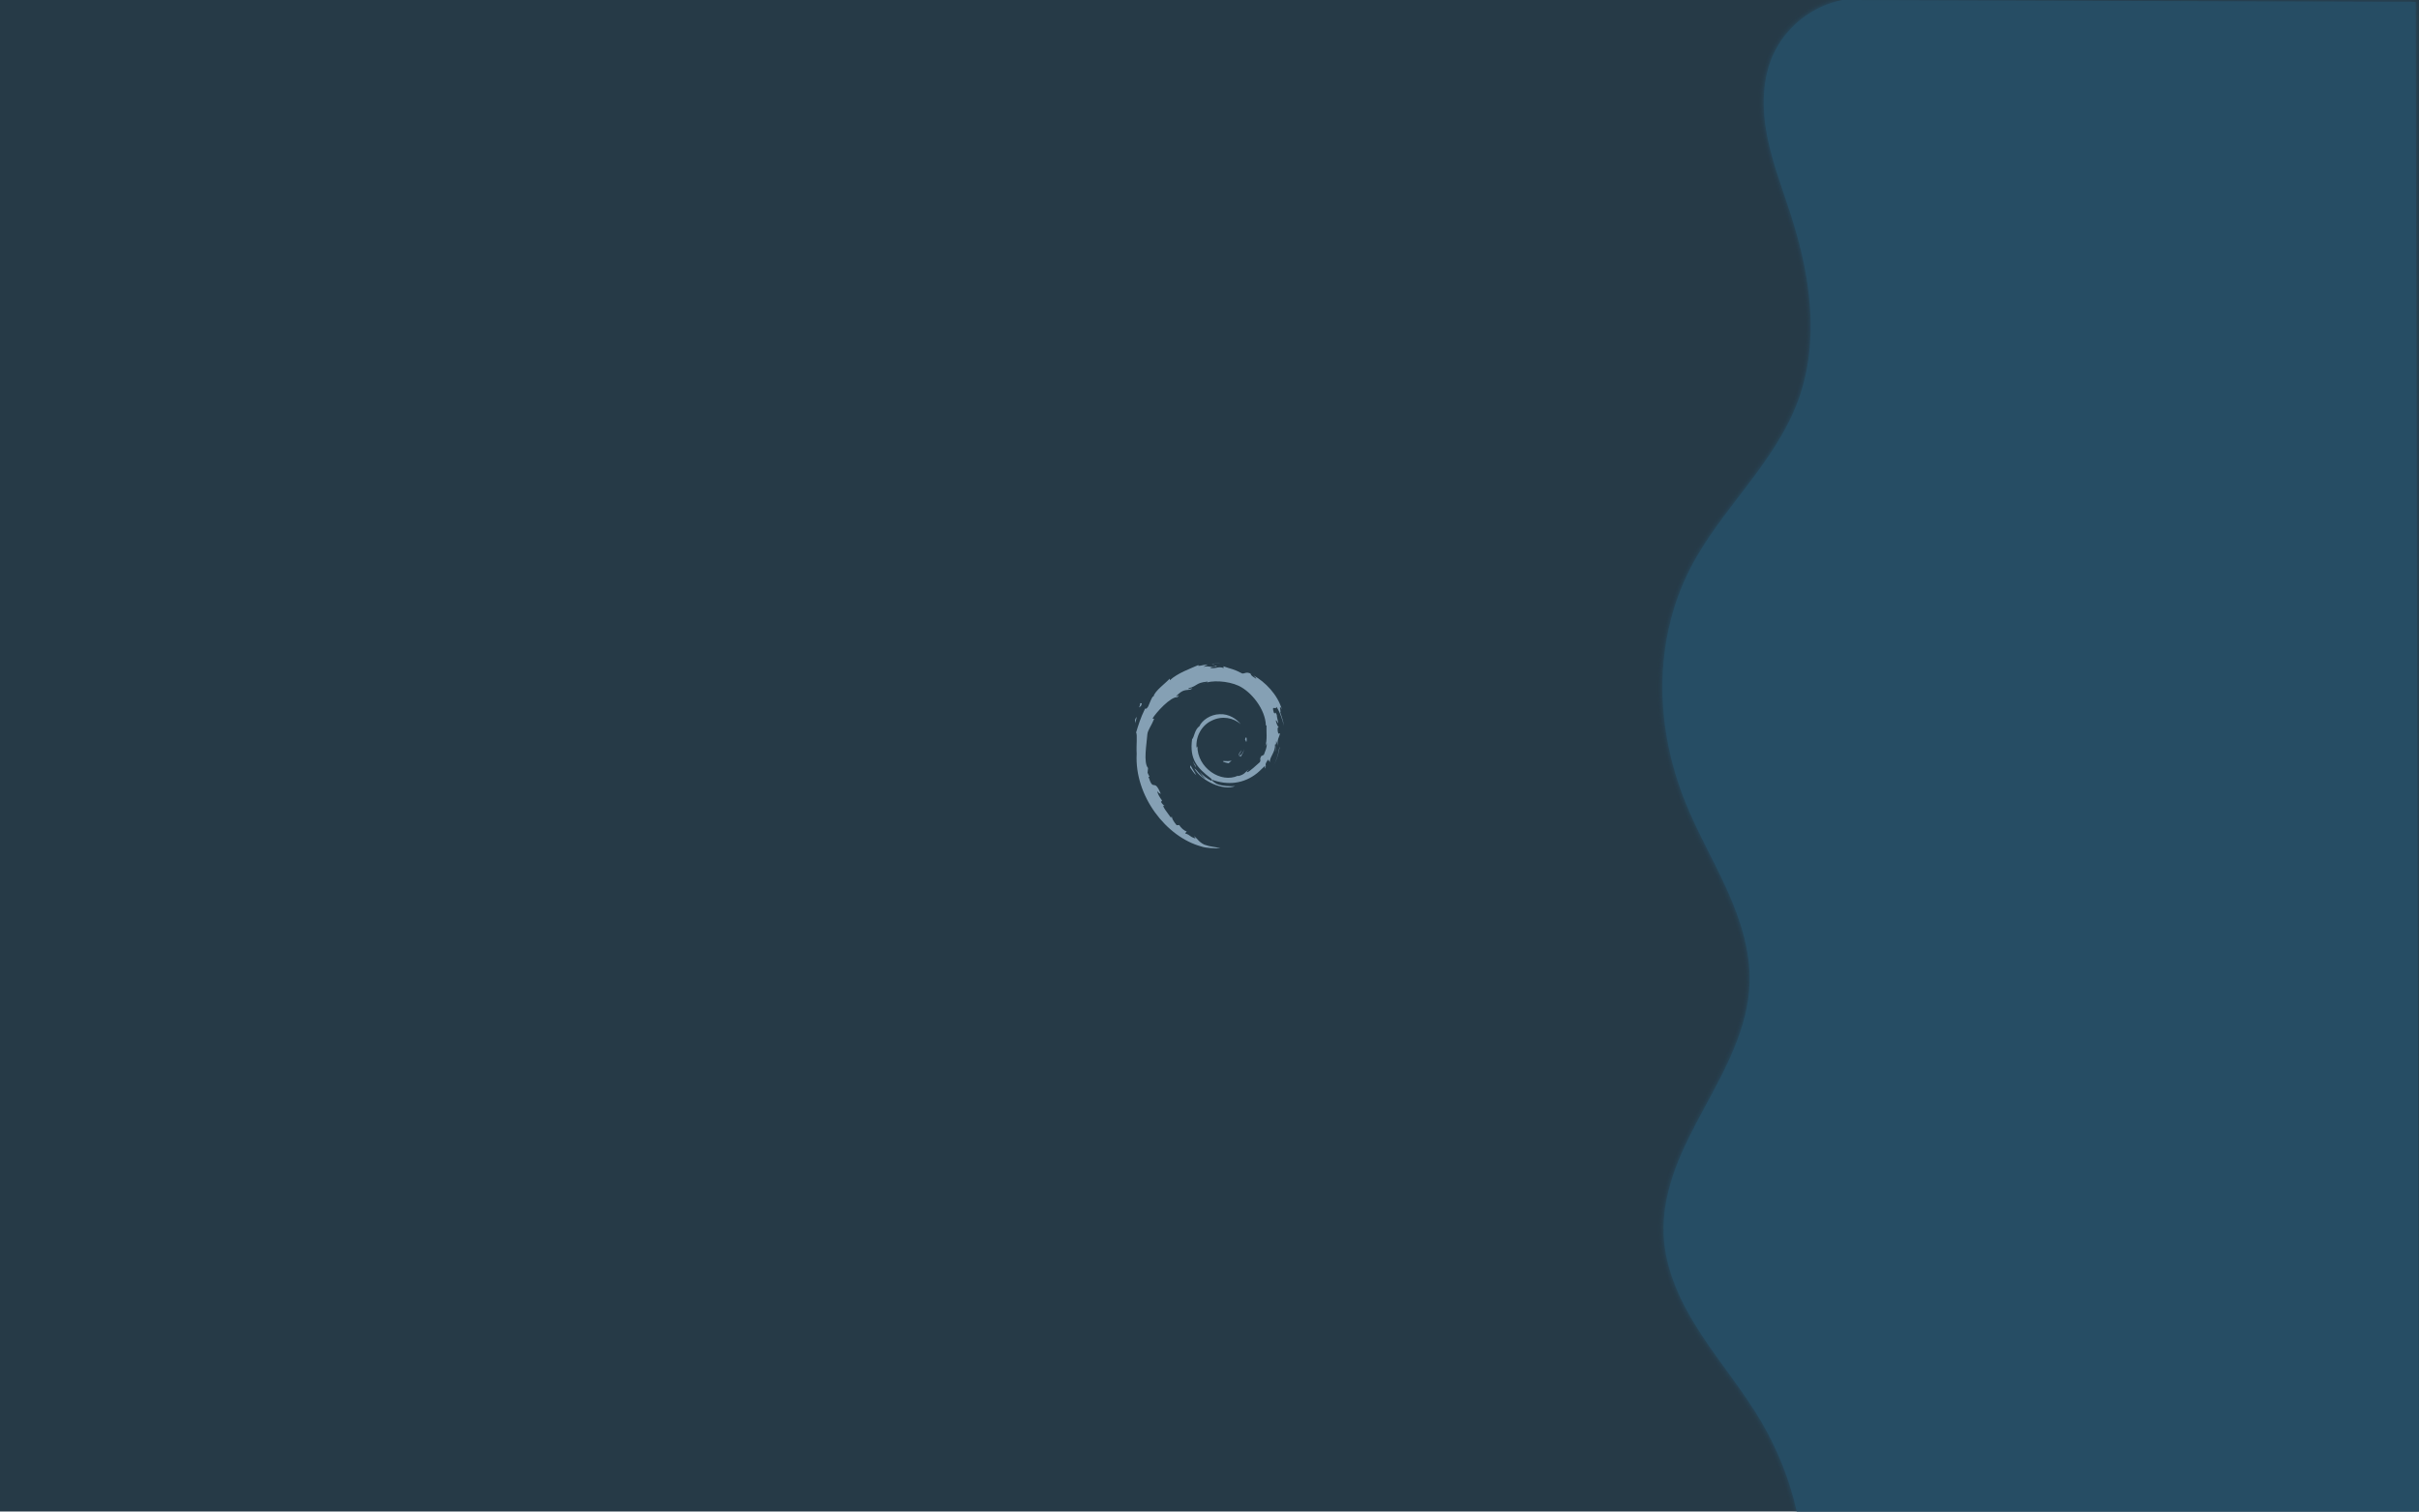
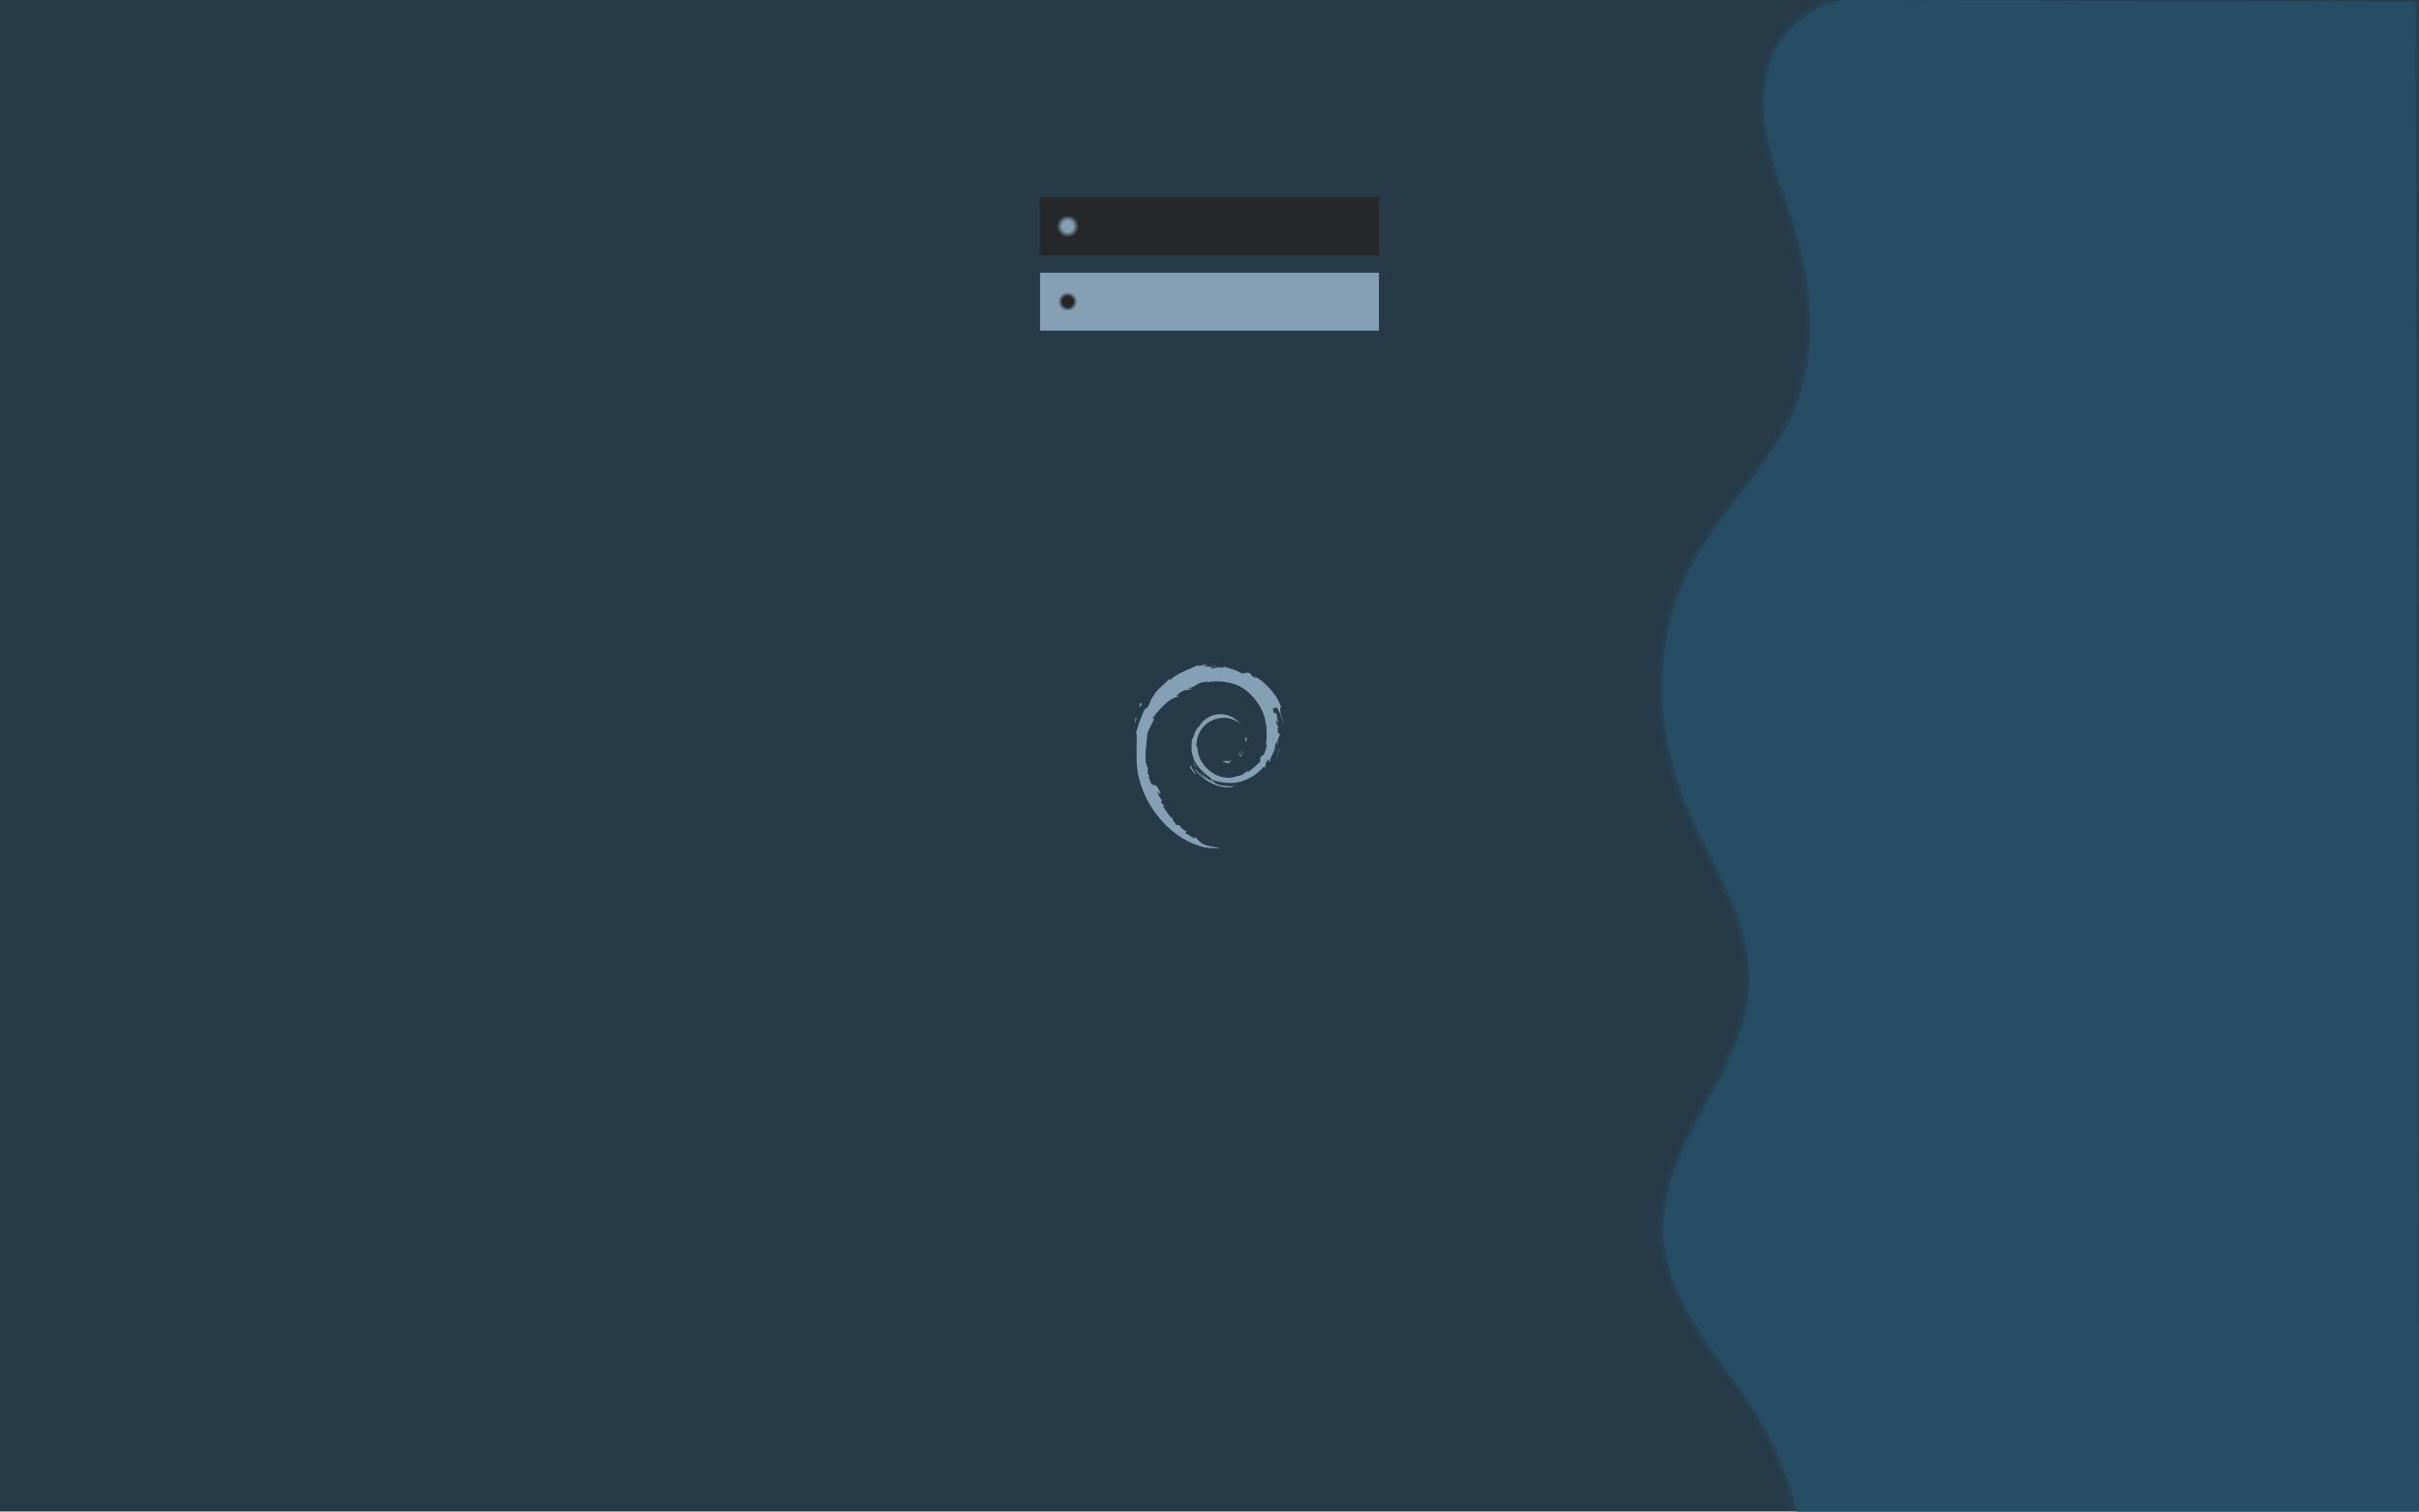
- <svg xmlns="http://www.w3.org/2000/svg" width="1920" height="1200" viewBox="0 0 1920 1200" version="1.1" id="svg5">
+ <svg xmlns="http://www.w3.org/2000/svg" xmlns:xlink="http://www.w3.org/1999/xlink" width="1920" height="1200" viewBox="0 0 1920 1200" version="1.1" id="svg5" xml:space="preserve">
  <defs id="defs2">
+     <linearGradient id="linearGradient7135">
+       <stop style="stop-color:#252729;stop-opacity:1;" offset="0.406" id="stop7131" />
+       <stop style="stop-color:#252729;stop-opacity:0;" offset="0.72" id="stop7133" />
+     </linearGradient>
+     <linearGradient id="linearGradient7127">
+       <stop style="stop-color:#85a0b4;stop-opacity:1;" offset="0.414" id="stop7123" />
+       <stop style="stop-color:#85a0b4;stop-opacity:0;" offset="0.841" id="stop7125" />
+     </linearGradient>
    <meshgradient id="meshgradient254535" gradientUnits="userSpaceOnUse" x="1508.47" y="0" gradientTransform="translate(-57.56521,-7.200846)">
      <meshrow id="meshrow411413">
        <meshpatch id="meshpatch411415">
          <stop path="c 74.56,0  -8.888,0  65.666,0" style="stop-color:#26475b;stop-opacity:0" id="stop411417" />
          <stop path="c -56.784,133.301  14.836,172.638  6.411,266.7" style="stop-color:#265a78;stop-opacity:0.223" id="stop411419" />
          <stop path="c -98.372,-0.325  -14.848,-0.489  -89.41,-0.497" style="stop-color:#265a78;stop-opacity:0.684" id="stop411421" />
          <stop path="c -34.464,-120.384  -83.728,-222.735  17.334,-266.203" style="stop-color:#26475b;stop-opacity:0" id="stop411423" />
        </meshpatch>
        <meshpatch id="meshpatch411425">
          <stop path="c 74.559,0  24.38,0  98.936,0" id="stop411427" />
          <stop path="c -56.625,86.545  0.001,188.953  0.001,270.821" style="stop-color:#26475b;stop-opacity:0" id="stop411429" />
          <stop path="c -42.87,0.658  -17.969,-4.122  -92.526,-4.121" style="stop-color:#26475b;stop-opacity:0" id="stop411431" />
        </meshpatch>
      </meshrow>
      <meshrow id="meshrow411433">
        <meshpatch id="meshpatch411435">
          <stop path="c 25.093,92.044  -129.353,154.975  -137.568,279.302" id="stop411437" />
          <stop path="c -67.312,12.609  -27.239,7.849  -73.471,12.467" style="stop-color:#265a78;stop-opacity:1" id="stop411439" />
          <stop path="c -0.001,-99.989  115.027,-169.822  121.628,-292.265" style="stop-color:#26475b;stop-opacity:0" id="stop411441" />
        </meshpatch>
        <meshpatch id="meshpatch411443">
          <stop path="c 7.31286e-08,99.998  -43.283,204.357  -56.234,294.725" id="stop411445" />
          <stop path="c -74.559,0.014  -99.306,-19.531  -173.86,-19.544" style="stop-color:#26475b;stop-opacity:0" id="stop411447" />
        </meshpatch>
      </meshrow>
      <meshrow id="meshrow411449">
        <meshpatch id="meshpatch411451">
          <stop path="c -7.883,77.254  125.842,238.172  80.229,348.228" id="stop411453" />
          <stop path="c -74.558,-0.004  -43.978,6.094  -118.539,6.1" style="stop-color:#265a78;stop-opacity:0.653" id="stop411455" />
          <stop path="c 75.453,-154.736  -33.858,-193.853  -35.16,-341.861" style="stop-color:#26475b;stop-opacity:0" id="stop411457" />
        </meshpatch>
        <meshpatch id="meshpatch411459">
          <stop path="c -0,100  56.233,234.454  56.233,334.454" id="stop411461" />
          <stop path="c -74.559,0  -75.298,-5.77  -149.864,-5.77" style="stop-color:#26475b;stop-opacity:0" id="stop411463" />
        </meshpatch>
      </meshrow>
      <meshrow id="meshrow411465">
        <meshpatch id="meshpatch411467">
          <stop path="c -50.921,108.9  3.482,198.188  29.125,305.77" id="stop411469" />
          <stop path="c -74.557,0.001  -28.387,0.001  -102.943,1.59162e-12" style="stop-color:#265a78;stop-opacity:0.289" id="stop411471" />
          <stop path="c -0.012,-99.999  -99.394,-141.099  -44.721,-299.67" style="stop-color:#26475b;stop-opacity:0" id="stop411473" />
        </meshpatch>
        <meshpatch id="meshpatch411475">
          <stop path="c -4.729,114.378  -61.913,185.163  0,300" id="stop411477" />
          <stop path="c -74.559,0  -46.175,-4.54747e-13  -120.74,0" style="stop-color:#26475b;stop-opacity:0" id="stop411479" />
        </meshpatch>
      </meshrow>
    </meshgradient>
    <meshgradient id="meshgradient544434" gradientUnits="userSpaceOnUse" x="426.755" y="454.669" gradientTransform="rotate(-52.92043,1008.425,-379.6522)">
      <meshrow id="meshrow611544">
        <meshpatch id="meshpatch611546">
          <stop path="c 21.565,-21.137  54.418,-43.727  80.885,-56.483" style="stop-color:#26536e;stop-opacity:0.006" id="stop611548" />
          <stop path="c 0.939,16.582  -4.313,14.073  -1.115,22.34" style="stop-color:#26536e;stop-opacity:0.006" id="stop611550" />
          <stop path="c -34.777,14.772  -82.199,79.928  -124.727,101.484" style="stop-color:#265a78;stop-opacity:1" id="stop611552" />
          <stop path="c 13.739,-25.337  27.151,-45.61  44.958,-67.34" style="stop-color:#26536e;stop-opacity:0.006" id="stop611554" />
        </meshpatch>
        <meshpatch id="meshpatch611556">
          <stop path="c 19.263,-6.556  91.323,-14.645  117.844,-14.645" id="stop611558" />
          <stop path="c -0.01,47.319  -1.53,23.371  -1.531,46.55" style="stop-color:#26536e;stop-opacity:0.006" id="stop611560" />
          <stop path="c -38.593,-27.505  -78.3,-35.11  -117.428,-9.565" style="stop-color:#26536e;stop-opacity:0.006" id="stop611562" />
        </meshpatch>
      </meshrow>
      <meshrow id="meshrow611564">
        <meshpatch id="meshpatch611566">
          <stop path="c -1.083,45.559  0.187,51.518  -0.539,69.831" id="stop611568" />
          <stop path="c -32.118,4.272  -47.045,44.528  -102.573,60.395" style="stop-color:#26536e;stop-opacity:0.006" id="stop611570" />
          <stop path="c -13.082,-10.065  -21.499,-10.174  -21.615,-28.742" style="stop-color:#26536e;stop-opacity:0.006" id="stop611572" />
        </meshpatch>
        <meshpatch id="meshpatch611574">
          <stop path="c 0.001,23.175  3.34597e-07,49.701  -37.239,75.636" id="stop611576" />
          <stop path="c -16.666,6.99  -58.641,-15.364  -80.728,-15.37" style="stop-color:#26536e;stop-opacity:0.006" id="stop611578" />
        </meshpatch>
      </meshrow>
    </meshgradient>
    <filter style="color-interpolation-filters:sRGB" id="filter576368" x="-0.044" y="-0.044" width="1.088" height="1.088">
      <feGaussianBlur stdDeviation="7.2" id="feGaussianBlur576370" />
    </filter>
    <meshgradient id="meshgradient611582" gradientUnits="userSpaceOnUse" gradientTransform="rotate(-52.92043,1433.027,-211.2962)" x="414.673" y="417.204">
      <meshrow id="meshrow655936">
        <meshpatch id="meshpatch655938">
          <stop path="c 21.565,-21.137  73.241,-22.029  99.706,-34.786" style="stop-color:#26536e;stop-opacity:0.006" id="stop655940" />
          <stop path="c 0.93,16.582  -11.054,25.091  -7.847,33.358" style="stop-color:#26536e;stop-opacity:0.006" id="stop655942" />
          <stop path="c -34.786,14.772  -100.033,26.676  -136.927,72.518" style="stop-color:#265a78;stop-opacity:1" id="stop655944" />
          <stop path="c 13.742,-25.337  27.252,-49.358  45.068,-71.09" style="stop-color:#26536e;stop-opacity:0.006" id="stop655946" />
        </meshpatch>
        <meshpatch id="meshpatch655948">
          <stop path="c 19.254,-6.554  64.775,2.605  91.305,2.603" id="stop655950" />
          <stop path="c 18.268,22.817  18.256,40.508  18.271,63.685" style="stop-color:#26536e;stop-opacity:0.006" id="stop655952" />
          <stop path="c -29.647,-28.047  -78.306,-58.474  -117.422,-32.931" style="stop-color:#26536e;stop-opacity:0.006" id="stop655954" />
        </meshpatch>
      </meshrow>
      <meshrow id="meshrow655956">
        <meshpatch id="meshpatch655958">
          <stop path="c -1.093,45.559  4.908,93.502  4.183,111.815" id="stop655960" />
          <stop path="c -32.118,4.274  -51.785,7.294  -107.314,23.161" style="stop-color:#26536e;stop-opacity:0.006" id="stop655962" />
          <stop path="c -13.082,-10.065  -33.566,-15.363  -33.796,-62.458" style="stop-color:#26536e;stop-opacity:0.006" id="stop655964" />
        </meshpatch>
        <meshpatch id="meshpatch655966">
          <stop path="c -0.002,30.779  -0.002,35.402  -47.243,40.806" id="stop655968" />
          <stop path="c -16.666,6.99  -43.911,38.085  -65.996,38.078" style="stop-color:#26536e;stop-opacity:0.006" id="stop655970" />
        </meshpatch>
      </meshrow>
    </meshgradient>
    <meshgradient id="meshgradient655974" gradientUnits="userSpaceOnUse" gradientTransform="rotate(-103.1005,870.3817,-99.31049)" x="411.896" y="398.731">
      <meshrow id="meshrow671788">
        <meshpatch id="meshpatch671790">
          <stop path="c 29.972,-6.912  62.133,-7.989  102.481,-16.312" style="stop-color:#26536e;stop-opacity:0.006" id="stop671792" />
          <stop path="c 0.93,16.582  0.814,15.535  1.888,27.36" style="stop-color:#26536e;stop-opacity:0.006" id="stop671794" />
          <stop path="c -76.562,5.852  -92.983,10.139  -137.906,42.845" style="stop-color:#265a78;stop-opacity:1" id="stop671796" />
          <stop path="c 13.741,-25.336  15.723,-32.16  33.537,-53.893" style="stop-color:#26536e;stop-opacity:0.006" id="stop671798" />
        </meshpatch>
        <meshpatch id="meshpatch671800">
          <stop path="c 26.516,-10.454  63.518,-6.059  91.305,2.603" id="stop671802" />
          <stop path="c 18.268,22.817  18.256,40.508  18.271,63.685" style="stop-color:#26536e;stop-opacity:0.006" id="stop671804" />
          <stop path="c -30.263,-38.956  -69.46,-38.388  -107.688,-38.928" style="stop-color:#26536e;stop-opacity:0.006" id="stop671806" />
        </meshpatch>
      </meshrow>
      <meshrow id="meshrow671808">
        <meshpatch id="meshpatch671810">
          <stop path="c -1.094,45.56  -4.826,99.499  -5.552,117.813" id="stop671812" />
          <stop path="c -32.118,4.274  -49.866,-3.276  -93.679,-12.575" style="stop-color:#26536e;stop-opacity:0.006" id="stop671814" />
          <stop path="c -27.808,-12.439  -30.547,-22.721  -38.676,-62.392" style="stop-color:#26536e;stop-opacity:0.006" id="stop671816" />
        </meshpatch>
        <meshpatch id="meshpatch671818">
          <stop path="c -0.002,30.779  -0.002,35.402  -47.243,40.806" id="stop671820" />
          <stop path="c -16.666,6.99  -42.238,30.312  -65.996,38.079" style="stop-color:#26536e;stop-opacity:0.006" id="stop671822" />
        </meshpatch>
      </meshrow>
    </meshgradient>
    <filter style="color-interpolation-filters:sRGB" id="filter671824" x="-0.098" y="-0.097" width="1.196" height="1.195">
      <feGaussianBlur stdDeviation="13.672" id="feGaussianBlur671826" />
    </filter>
-     <filter style="color-interpolation-filters:sRGB" id="filter672034" x="-0.009" y="-0.004" width="1.017" height="1.009">
-       <feGaussianBlur stdDeviation="2.14" id="feGaussianBlur672036" />
+     <filter style="color-interpolation-filters:sRGB" id="filter672034" x="-0.013" y="-0.007" width="1.026" height="1.013">
+       <feGaussianBlur stdDeviation="3.301" id="feGaussianBlur672036" />
    </filter>
+     <radialGradient xlink:href="#linearGradient7127" id="radialGradient7129" cx="847.475" cy="179.677" fx="847.475" fy="179.677" r="10.5" gradientTransform="translate(0,2.0733959e-5)" gradientUnits="userSpaceOnUse" />
+     <radialGradient xlink:href="#linearGradient7135" id="radialGradient7137" cx="847.475" cy="239.513" fx="847.475" fy="239.513" r="10.5" gradientTransform="translate(0,2.7638793e-5)" gradientUnits="userSpaceOnUse" />
  </defs>
  <g id="layer2" style="display:inline">
    <path id="rect2585" style="display:inline;fill:#263a47;fill-opacity:1;fill-rule:evenodd" d="M 0,0 H 1920 V 1200 H 0 Z" />
  </g>
  <g id="layer1">
    <path style="display:inline;opacity:1;fill:#264d64;fill-opacity:1;stroke-width:7.281;-inkscape-stroke:none;stop-color:#000000;filter:url(#filter672034)" d="m 1462.31,0 c -23.81,4.623 -44.941,21.353 -54.901,43.468 -9.033,20.056 -8.959,43.177 -4.737,64.764 4.221,21.587 12.338,42.181 19.015,63.139 7.532,23.642 13.275,47.979 14.963,72.734 1.688,24.755 -0.77,49.996 -9.227,73.323 -9.114,25.138 -24.832,47.283 -41.007,68.576 -16.175,21.293 -33.113,42.271 -45.215,66.115 -14.434,28.44 -21.558,60.408 -21.715,92.3 -0.158,31.893 6.565,63.69 18.548,93.247 9.548,23.55 22.353,45.636 32.779,68.811 10.426,23.175 18.553,48.037 17.873,73.441 -0.954,35.64 -18.903,68.288 -35.867,99.647 -8.482,15.679 -16.857,31.491 -23.02,48.218 -6.163,16.727 -10.083,34.491 -9.344,52.302 1.177,28.379 14.031,55.024 29.543,78.817 15.512,23.793 33.909,45.682 48.233,70.209 12.858,22.017 22.31,46.018 27.916,70.891 H 1920 L 1917.342,1.525 Z" id="path186302" />
    <path style="display:inline;opacity:1;fill:#264d64;fill-opacity:1;stroke-width:7.281;-inkscape-stroke:none;stop-color:#000000" d="m 1462.31,0 c -23.81,4.623 -44.941,21.353 -54.901,43.468 -9.033,20.056 -8.959,43.177 -4.737,64.764 4.221,21.587 12.338,42.181 19.015,63.139 7.532,23.642 13.275,47.979 14.963,72.734 1.688,24.755 -0.77,49.996 -9.227,73.323 -9.114,25.138 -24.832,47.283 -41.007,68.576 -16.175,21.293 -33.113,42.271 -45.215,66.115 -14.434,28.44 -21.558,60.408 -21.715,92.3 -0.158,31.893 6.565,63.69 18.548,93.247 9.548,23.55 22.353,45.636 32.779,68.811 10.426,23.175 18.553,48.037 17.873,73.441 -0.954,35.64 -18.903,68.288 -35.867,99.647 -8.482,15.679 -16.857,31.491 -23.02,48.218 -6.163,16.727 -10.083,34.491 -9.344,52.302 1.177,28.379 14.031,55.024 29.543,78.817 15.512,23.793 33.909,45.682 48.233,70.209 12.858,22.017 22.31,46.018 27.916,70.891 H 1920 L 1917.342,1.525 Z" id="path672028" />
  </g>
  <g id="g671832" style="opacity:1">
    <path id="rect186322" style="opacity:0.343;fill:url(#meshgradient254535);fill-opacity:1;fill-rule:evenodd" d="m 1168.152,-7.201 h 447.356 c 16.283,291.075 6.248,777.509 0,1200 h -447.356 z" />
    <path id="rect544431" style="display:inline;opacity:1;mix-blend-mode:normal;fill:url(#meshgradient544434);fill-opacity:1;fill-rule:evenodd;filter:url(#filter576368)" d="m 1142.133,555.881 169.59,-224.404 221.813,167.631 -169.59,224.404 c -72.291,-54.914 -157.581,-119.188 -221.813,-167.631 z" />
    <path id="path611580" style="display:inline;opacity:1;mix-blend-mode:normal;fill:url(#meshgradient611582);fill-opacity:1;fill-rule:evenodd;filter:url(#filter576368)" d="m 1176.418,961.478 169.59,-224.404 221.813,167.631 -169.59,224.404 c -72.291,-54.914 -157.581,-119.188 -221.813,-167.631 z" />
    <path id="path655972" style="display:inline;opacity:1;mix-blend-mode:normal;fill:url(#meshgradient655974);fill-opacity:1;fill-rule:evenodd;filter:url(#filter671824)" d="m 1370.217,326.179 -63.755,-273.958 270.795,-63.018 63.755,273.958 c -88.471,20.358 -192.455,44.706 -270.795,63.018 z" />
  </g>
  <g id="layer6" style="display:inline" transform="matrix(1.377476,0,0,1.377476,-792.1153,-288.5721)">
    <g id="g880001" style="display:inline;fill:#85a0b4;fill-opacity:1" transform="matrix(0.9847567,0,0,0.9847567,1229.158,591.6749)">
      <path fill="#85a0b4" d="m 51.986,57.297 c -1.797,0.025 0.34,0.926 2.686,1.287 0.648,-0.506 1.236,-1.018 1.76,-1.516 -1.461,0.358 -2.948,0.366 -4.446,0.229" id="path879977" style="fill:#85a0b4;fill-opacity:1" />
      <path fill="#85a0b4" d="m 61.631,54.893 c 1.07,-1.477 1.85,-3.094 2.125,-4.766 -0.24,1.192 -0.887,2.221 -1.496,3.307 -3.359,2.115 -0.316,-1.256 -0.002,-2.537 -3.612,4.546 -0.496,2.726 -0.627,3.996" id="path879979" style="fill:#85a0b4;fill-opacity:1" />
      <path fill="#85a0b4" d="m 65.191,45.629 c 0.217,-3.236 -0.637,-2.213 -0.924,-0.978 0.335,0.174 0.6,2.281 0.924,0.978" id="path879981" style="fill:#85a0b4;fill-opacity:1" />
      <path fill="#85a0b4" d="m 45.172,1.399 c 0.959,0.172 2.072,0.304 1.916,0.533 1.049,-0.23 1.287,-0.442 -1.916,-0.533" id="path879983" style="fill:#85a0b4;fill-opacity:1" />
      <path fill="#85a0b4" d="M 47.088,1.932 46.41,2.072 47.041,2.016 47.088,1.932" id="path879985" style="fill:#85a0b4;fill-opacity:1" />
      <path fill="#85a0b4" d="m 76.992,46.856 c 0.107,2.906 -0.85,4.316 -1.713,6.812 l -1.553,0.776 c -1.271,2.468 0.123,1.567 -0.787,3.53 -1.984,1.764 -6.021,5.52 -7.313,5.863 -0.943,-0.021 0.639,-1.113 0.846,-1.541 -2.656,1.824 -2.131,2.738 -6.193,3.846 L 60.16,65.878 C 50.142,70.591 36.226,61.251 36.409,48.507 c -0.107,0.809 -0.304,0.607 -0.526,0.934 -0.517,-6.557 3.028,-13.143 9.007,-15.832 5.848,-2.895 12.704,-1.707 16.893,2.197 -2.301,-3.014 -6.881,-6.209 -12.309,-5.91 -5.317,0.084 -10.291,3.463 -11.951,7.131 -2.724,1.715 -3.04,6.611 -4.227,7.507 -1.597,11.737 3.004,16.808 10.787,22.773 1.225,0.826 0.345,0.951 0.511,1.58 -2.586,-1.211 -4.954,-3.039 -6.901,-5.277 1.033,1.512 2.148,2.982 3.589,4.137 -2.438,-0.826 -5.695,-5.908 -6.646,-6.115 4.203,7.525 17.052,13.197 23.78,10.383 -3.113,0.115 -7.068,0.064 -10.566,-1.229 -1.469,-0.756 -3.467,-2.322 -3.11,-2.615 9.182,3.43 18.667,2.598 26.612,-3.771 2.021,-1.574 4.229,-4.252 4.867,-4.289 -0.961,1.445 0.164,0.695 -0.574,1.971 2.014,-3.248 -0.875,-1.322 2.082,-5.609 l 1.092,1.504 c -0.406,-2.696 3.348,-5.97 2.967,-10.234 0.861,-1.304 0.961,1.403 0.047,4.403 1.268,-3.328 0.334,-3.863 0.66,-6.609 0.352,0.923 0.814,1.904 1.051,2.878 -0.826,-3.216 0.848,-5.416 1.262,-7.285 -0.408,-0.181 -1.275,1.422 -1.473,-2.377 0.029,-1.65 0.459,-0.865 0.625,-1.271 -0.324,-0.186 -1.174,-1.451 -1.691,-3.877 0.375,-0.57 1.002,1.478 1.512,1.562 -0.328,-1.929 -0.893,-3.4 -0.916,-4.88 -1.49,-3.114 -0.527,0.415 -1.736,-1.337 -1.586,-4.947 1.316,-1.148 1.512,-3.396 2.404,3.483 3.775,8.881 4.404,11.117 -0.48,-2.726 -1.256,-5.367 -2.203,-7.922 0.73,0.307 -1.176,-5.609 0.949,-1.691 C 83.519,18.706 76.074,10.902 69.225,7.24 70.063,8.007 71.121,8.97 70.741,9.121 67.335,7.093 67.934,6.935 67.446,6.078 64.671,4.949 64.489,6.169 62.651,6.08 57.421,3.306 56.413,3.601 51.6,1.863 l 0.219,1.023 c -3.465,-1.154 -4.037,0.438 -7.782,0.004 -0.228,-0.178 1.2,-0.644 2.375,-0.815 -3.35,0.442 -3.193,-0.66 -6.471,0.122 0.808,-0.567 1.662,-0.942 2.524,-1.424 -2.732,0.166 -6.522,1.59 -5.352,0.295 -4.456,1.988 -12.37,4.779 -16.811,8.943 l -0.14,-0.933 c -2.035,2.443 -8.874,7.296 -9.419,10.46 l -0.544,0.127 c -1.059,1.793 -1.744,3.825 -2.584,5.67 -1.385,2.36 -2.03,0.908 -1.833,1.278 -2.724,5.523 -4.077,10.164 -5.246,13.97 0.833,1.245 0.02,7.495 0.335,12.497 -1.368,24.704 17.338,48.69 37.785,54.228 2.997,1.072 7.454,1.031 11.245,1.141 -4.473,-1.279 -5.051,-0.678 -9.408,-2.197 -3.143,-1.48 -3.832,-3.17 -6.058,-5.102 l 0.881,1.557 c -4.366,-1.545 -2.539,-1.912 -6.091,-3.037 l 0.941,-1.229 C 28.751,98.334 26.418,96.056 25.78,94.795 l -1.548,0.061 c -1.86,-2.295 -2.851,-3.949 -2.779,-5.23 l -0.5,0.891 c -0.567,-0.973 -6.843,-8.607 -3.587,-6.83 -0.605,-0.553 -1.409,-0.9 -2.281,-2.484 l 0.663,-0.758 c -1.567,-2.016 -2.884,-4.6 -2.784,-5.461 0.836,1.129 1.416,1.34 1.99,1.533 -3.957,-9.818 -4.179,-0.541 -7.176,-9.994 L 8.412,66.472 C 7.926,65.74 7.631,64.945 7.24,64.165 l 0.276,-2.75 C 4.667,58.121 6.719,47.409 7.13,41.534 7.415,39.145 9.508,36.602 11.1,32.614 l -0.97,-0.167 c 1.854,-3.234 10.586,-12.988 14.63,-12.486 1.959,-2.461 -0.389,-0.009 -0.772,-0.629 4.303,-4.453 5.656,-3.146 8.56,-3.947 3.132,-1.859 -2.688,0.725 -1.203,-0.709 5.414,-1.383 3.837,-3.144 10.9,-3.846 0.745,0.424 -1.729,0.655 -2.35,1.205 4.511,-2.207 14.275,-1.705 20.617,1.225 7.359,3.439 15.627,13.605 15.953,23.17 l 0.371,0.1 c -0.188,3.802 0.582,8.199 -0.752,12.238 l 0.908,-1.912" id="path879987" style="fill:#85a0b4;fill-opacity:1" />
      <path fill="#85a0b4" d="m 32.372,59.764 -0.252,1.26 c 1.181,1.604 2.118,3.342 3.626,4.596 -1.085,-2.118 -1.891,-2.993 -3.374,-5.856" id="path879989" style="fill:#85a0b4;fill-opacity:1" />
      <path fill="#85a0b4" d="m 35.164,59.654 c -0.625,-0.691 -0.995,-1.523 -1.409,-2.352 0.396,1.457 1.207,2.709 1.962,3.982 l -0.553,-1.63" id="path879991" style="fill:#85a0b4;fill-opacity:1" />
      <path fill="#85a0b4" d="m 84.568,48.916 -0.264,0.662 c -0.484,3.438 -1.529,6.84 -3.131,9.994 1.77,-3.328 2.915,-6.968 3.395,-10.656" id="path879993" style="fill:#85a0b4;fill-opacity:1" />
      <path fill="#85a0b4" d="M 45.527,0.537 C 46.742,0.092 48.514,0.293 49.803,0 48.123,0.141 46.451,0.225 44.8,0.438 l 0.727,0.099" id="path879995" style="fill:#85a0b4;fill-opacity:1" />
      <path fill="#85a0b4" d="m 2.872,23.219 c 0.28,2.592 -1.95,3.598 0.494,1.889 1.31,-2.951 -0.512,-0.815 -0.494,-1.889" id="path879997" style="fill:#85a0b4;fill-opacity:1" />
      <path fill="#85a0b4" d="M 0,35.215 C 0.563,33.487 0.665,32.449 0.88,31.449 -0.676,33.438 0.164,33.862 0,35.215" id="path879999" style="fill:#85a0b4;fill-opacity:1" />
    </g>
+   </g>
+   <g id="g7143">
+     <path id="rect4133" style="fill:#252729;fill-rule:evenodd" d="M 825.5,156.677 H 1094.5 v 46 H 825.5 Z" />
+     <path id="path6373" style="fill:#85a0b4;fill-opacity:1;fill-rule:evenodd" d="m 825.5,216.513 h 269 v 46 h -269 z" />
+     <path id="path6910" style="opacity:1;fill:url(#radialGradient7129);stroke-width:1.529;stop-color:#000000;fill-opacity:1" d="m 847.729,169.18 c 5.791,0.14 10.374,4.943 10.243,10.733 -0.131,5.791 -4.926,10.382 -10.717,10.261 -5.791,-0.121 -10.409,-4.909 -10.278,-10.734 0.131,-5.825 4.96,-10.4 10.751,-10.26 z" />
+     <path id="path6910-3" style="fill:url(#radialGradient7137);fill-opacity:1;stroke-width:1.529;stop-color:#000000" d="m 847.729,229.016 c 5.791,0.14 10.374,4.943 10.243,10.733 -0.131,5.791 -4.926,10.382 -10.717,10.261 -5.791,-0.121 -10.409,-4.909 -10.278,-10.734 0.131,-5.825 4.96,-10.4 10.751,-10.26 z" />
  </g>
  <g id="g9942" style="display:inline">
    <path id="rect7413" style="fill:#27678d;fill-rule:evenodd" d="m 2033.296,-22.874 h 106.248 V 71.488 h -106.248 z" />
    <path id="rect7413-3" style="fill:#435c7b;fill-rule:evenodd" d="m 2290.009,-22.874 h 106.248 V 71.488 h -106.248 z" />
    <path d="m 2033.293,110.51 h 106.25 v 2e-4 94.362 0 h -106.25 v -0.001 z" style="fill:#5285a3;fill-opacity:1" id="path8133" />
    <path d="m 2030.48,243.894 h 106.25 v 0.001 94.361 0 h -106.25 v 0 z" style="fill:#7da3ba;fill-opacity:1" id="path8135" />
    <path d="m 2030.48,377.277 h 106.25 v 0 94.361 0 h -106.25 v 0 z" style="fill:#a8c2d1;fill-opacity:1" id="path8137" />
    <path d="m 2030.48,510.66 h 106.25 v 0 94.362 0 h -106.25 v 0 z" style="fill:#d3e0e8;fill-opacity:1" id="path8139" />
    <path d="m 2290.012,110.51 h 106.24 v 2e-4 94.362 0 h -106.24 v -0.001 z" style="fill:#687c95;fill-opacity:1" id="path7784" />
    <path d="m 2287.2,243.894 h 106.24 v 0.001 94.361 0 h -106.24 v 0 z" style="fill:#8e9daf;fill-opacity:1" id="path7786" />
    <path d="m 2287.2,377.277 h 106.24 v 0 94.361 0 h -106.24 v 0 z" style="fill:#b3bdca;fill-opacity:1" id="path7788" />
    <path d="m 2287.2,510.66 h 106.24 v 0 94.362 0 h -106.24 v 0 z" style="fill:#d9dee4;fill-opacity:1" id="path7790" />
    <path d="m 2161.65,-22.874 h 106.25 v 2e-4 94.361 0 h -106.25 v -2e-4 z" style="fill:#356184" id="path8507" />
    <path d="m 2161.65,110.51 h 106.25 v 0 0.002 0.001 94.359 0 0 0 h -106.25 v -0.001 -0.002 -0.001 z" style="fill:#5d809c;fill-opacity:1" id="path8853" />
    <path d="m 2158.84,243.894 h 106.24 v 0 l 0.01,0.002 v 0.001 94.359 0 h -0.01 v 0 h -106.24 v 0 -0.003 0 z" style="fill:#85a0b4;fill-opacity:1" id="path9203" />
    <path d="m 2158.84,377.277 h 106.24 v 0 l 0.01,0.003 v 0 94.358 0 h -0.01 v 0 h -106.24 v 0 -0.002 0 z" style="fill:#adbfcd;fill-opacity:1" id="path9557" />
    <path d="m 2158.84,510.66 h 106.24 v 0 l 0.01,0.002 v 0.001 94.359 0 h -0.01 v 0 h -106.24 v 0 -0.002 0 z" style="fill:#d6dfe6;fill-opacity:1" id="path9915" />
  </g>
</svg>
